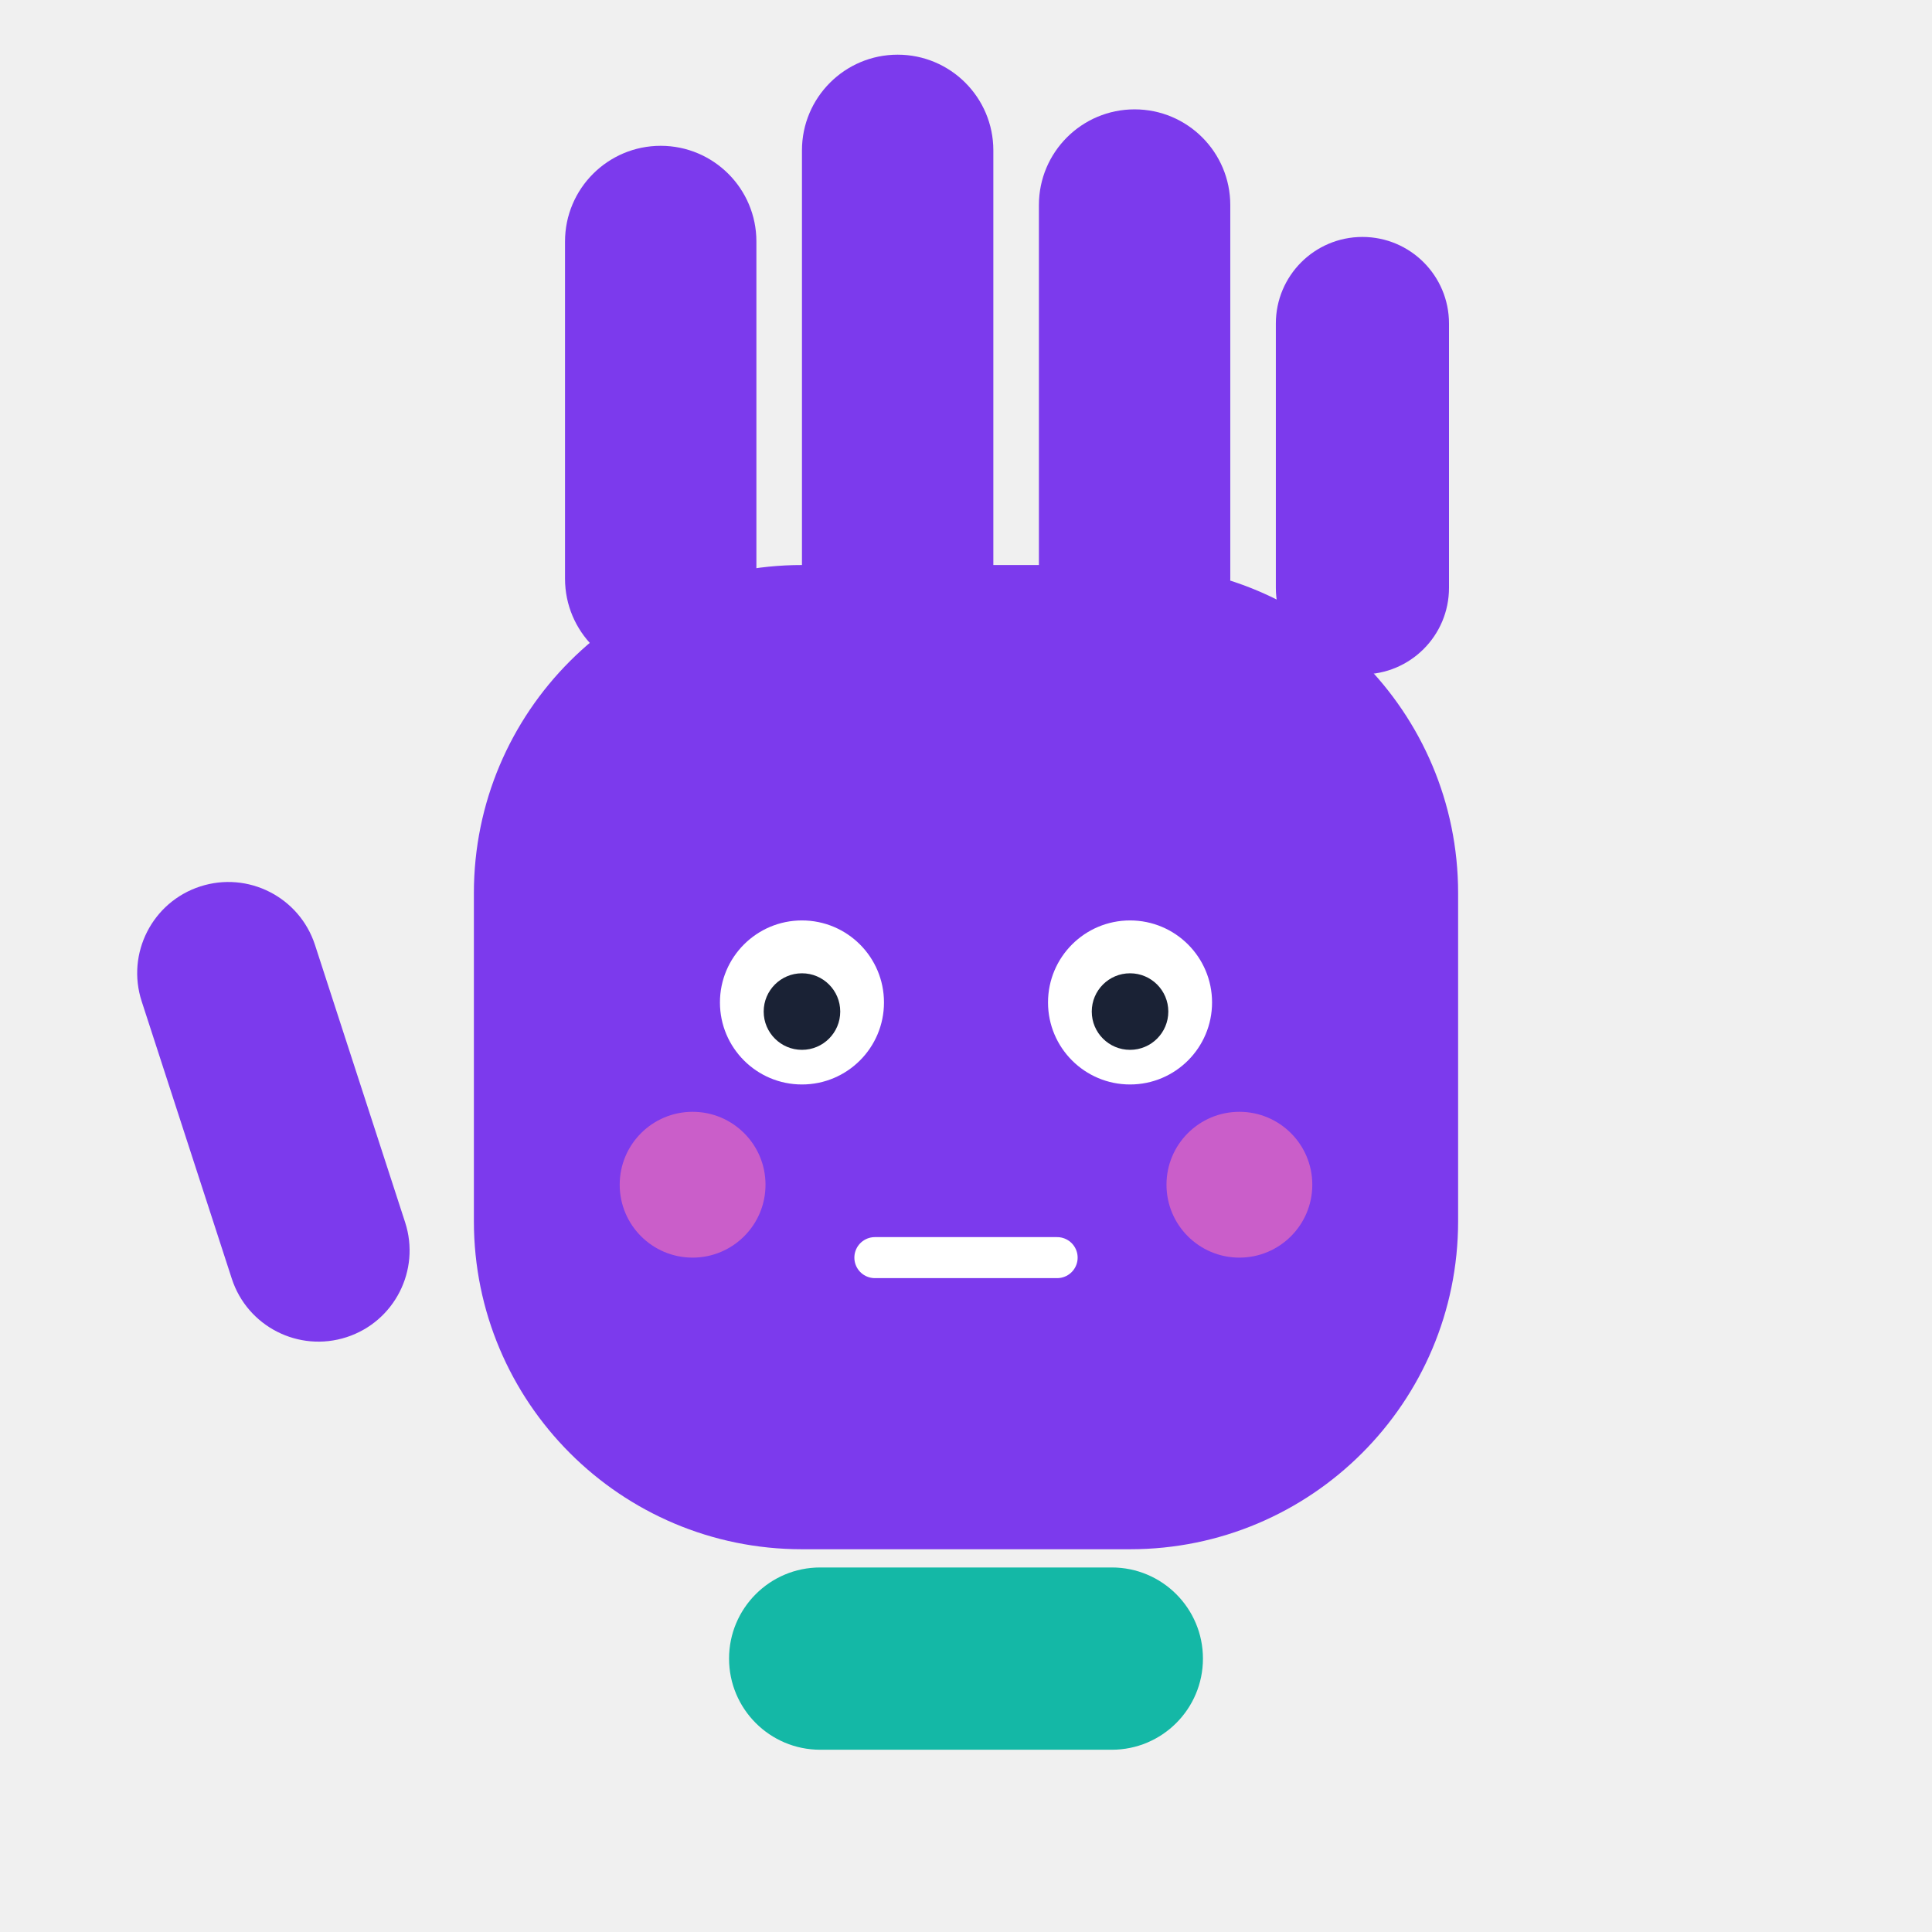
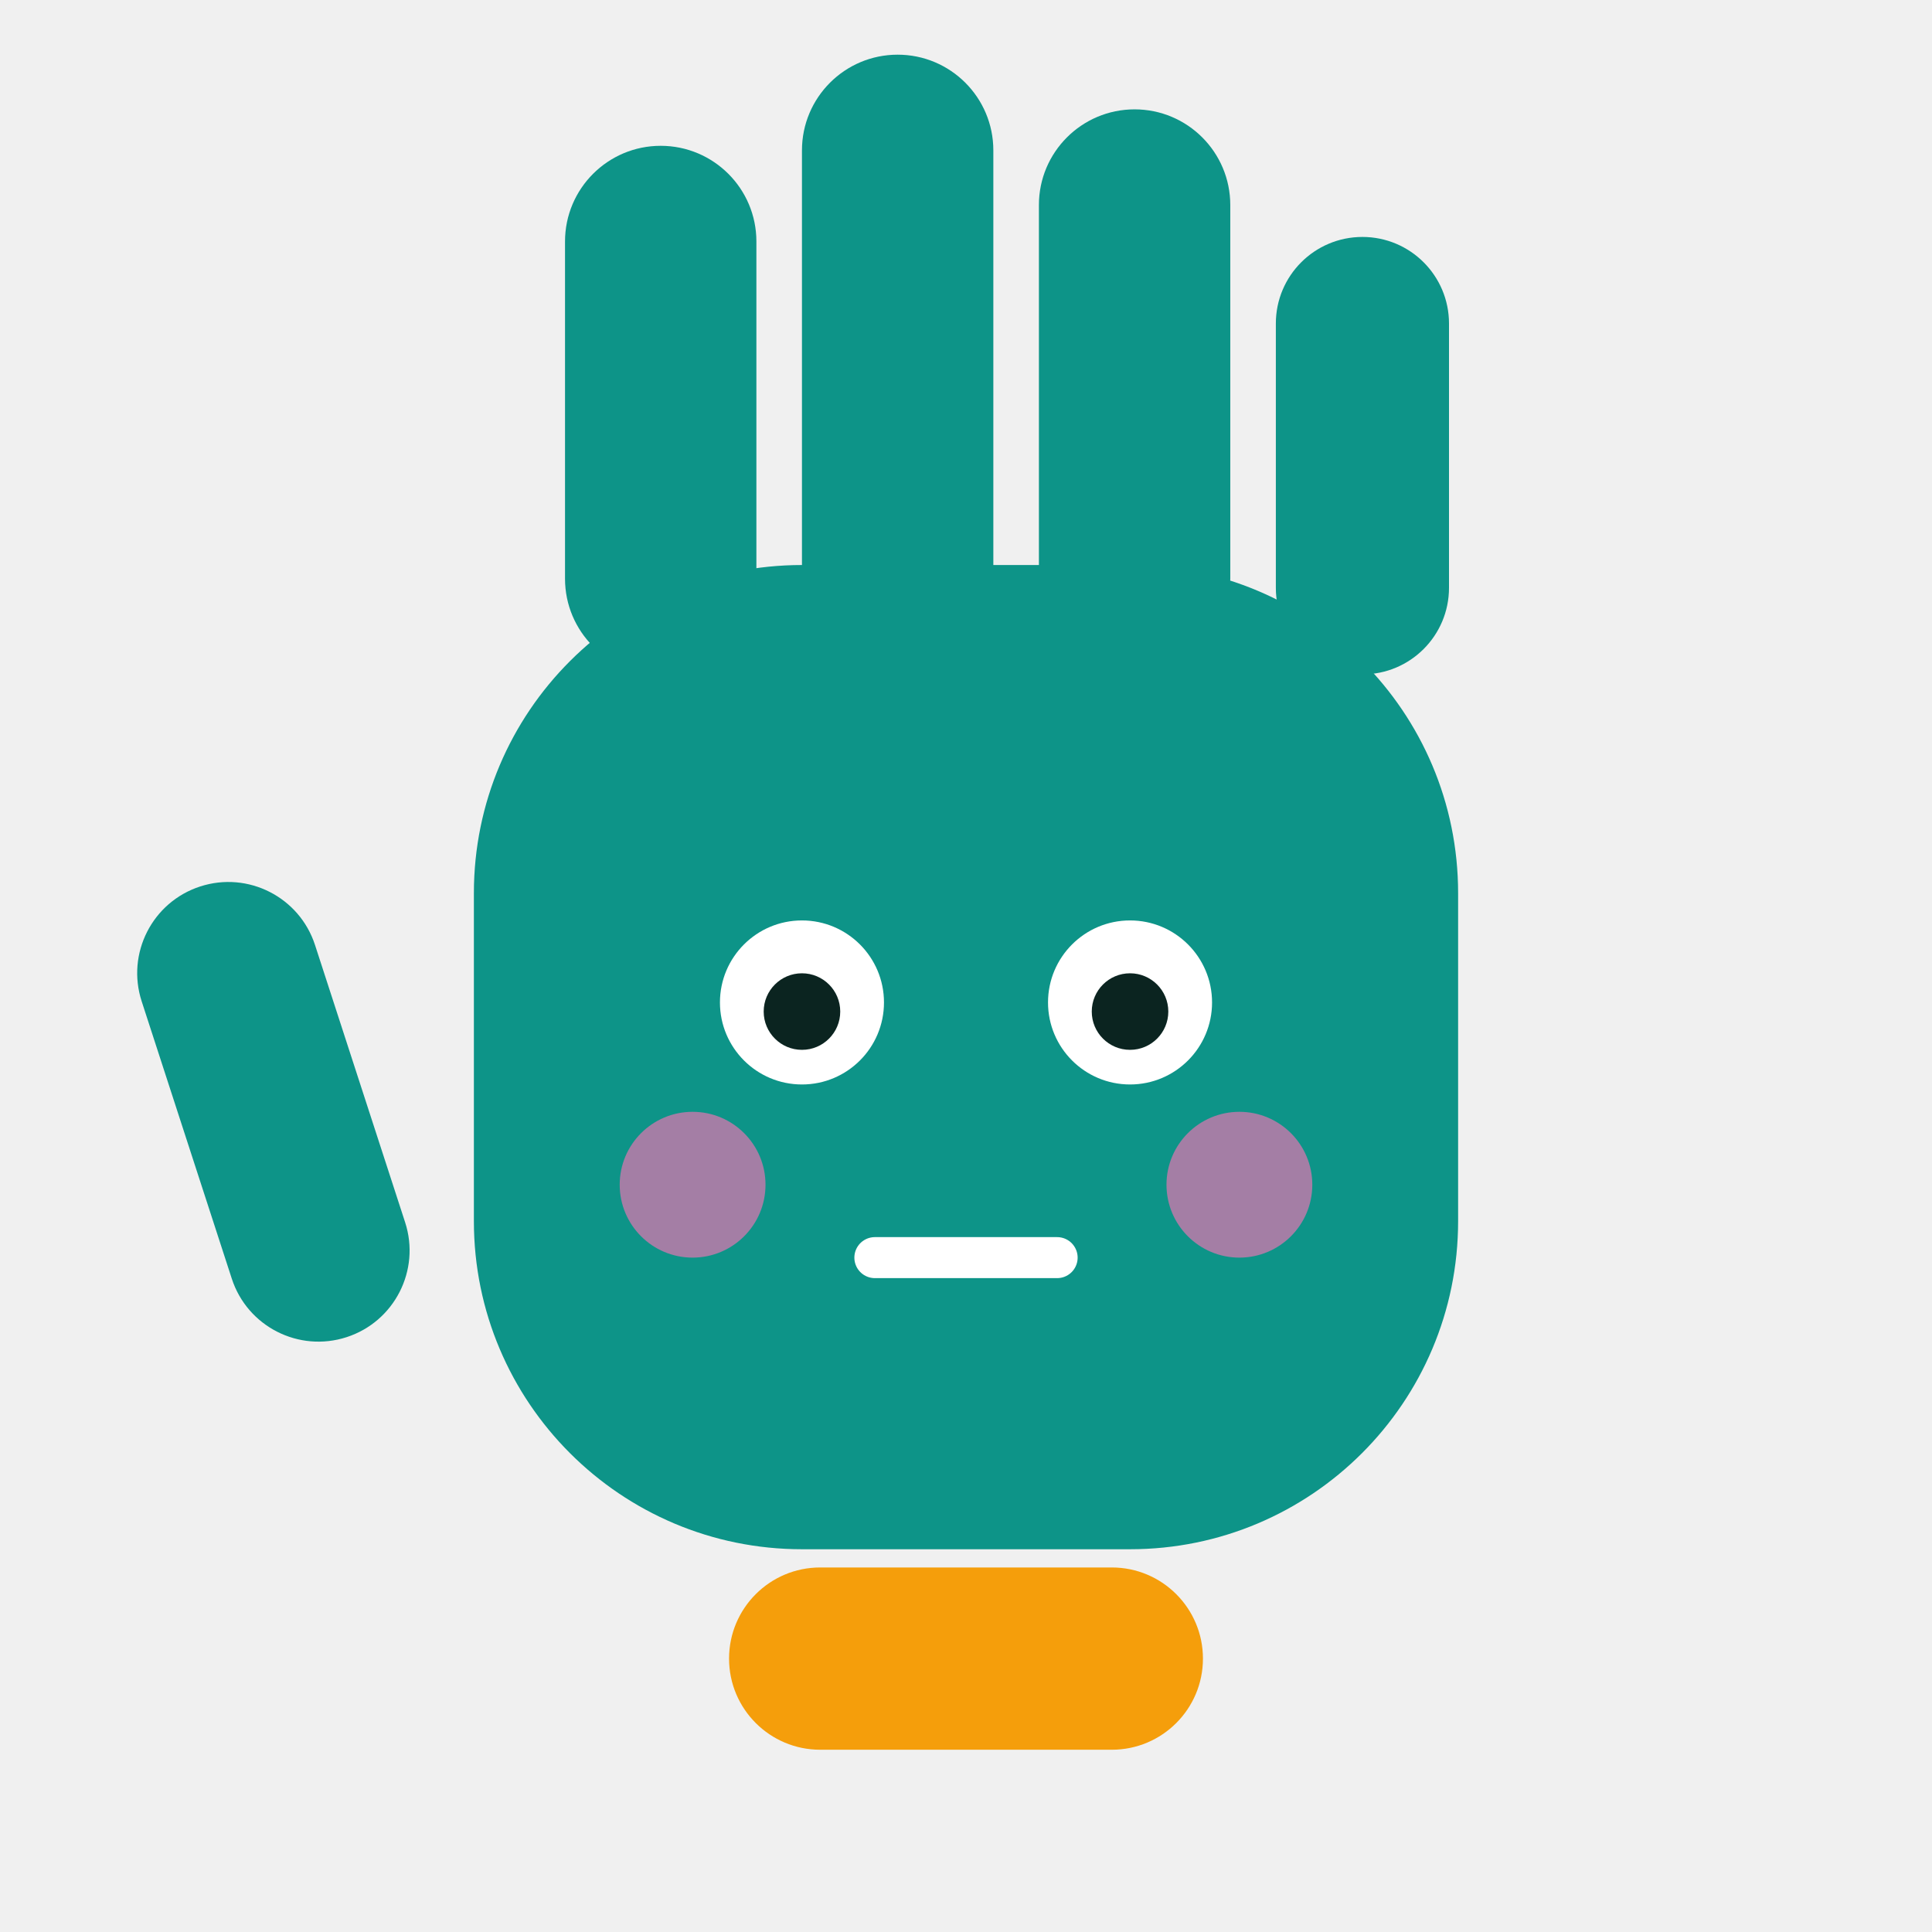
<svg xmlns="http://www.w3.org/2000/svg" viewBox="0 0 212 212" role="img" aria-label="Siggy the Signa mascot, neutral">
-   <rect x="62" y="16" width="21" height="58" rx="10.5" fill="#7C3AED" />
-   <rect x="88" y="6" width="21" height="68" rx="10.5" fill="#7C3AED" />
-   <rect x="114" y="12" width="21" height="62" rx="10.5" fill="#7C3AED" />
-   <rect x="140" y="26" width="19" height="48" rx="9.5" fill="#7C3AED" />
-   <rect x="20" y="96" width="20" height="52" rx="10" fill="#7C3AED" transform="rotate(-18 30 122)" />
-   <rect x="52" y="62" width="108" height="108" rx="36" fill="#7C3AED" />
+   <rect x="62" y="16" width="21" height="58" rx="10.5" fill="#0D9488" />
+   <rect x="88" y="6" width="21" height="68" rx="10.5" fill="#0D9488" />
+   <rect x="114" y="12" width="21" height="62" rx="10.5" fill="#0D9488" />
+   <rect x="140" y="26" width="19" height="48" rx="9.5" fill="#0D9488" />
+   <rect x="20" y="96" width="20" height="52" rx="10" fill="#0D9488" transform="rotate(-18 30 122)" />
+   <rect x="52" y="62" width="108" height="108" rx="36" fill="#0D9488" />
  <g transform="translate(0 2)">
    <circle cx="76" cy="128" r="8" fill="#F472B6" fill-opacity="0.65" />
    <circle cx="136" cy="128" r="8" fill="#F472B6" fill-opacity="0.65" />
    <circle cx="88" cy="108" r="9" fill="#fff" />
    <circle cx="124" cy="108" r="9" fill="#fff" />
-     <circle cx="88" cy="109" r="4.2" fill="#1A2235" />
-     <circle cx="124" cy="109" r="4.2" fill="#1A2235" />
+     <circle cx="88" cy="109" r="4.2" fill="#0B2420" />
+     <circle cx="124" cy="109" r="4.2" fill="#0B2420" />
    <path d="M 96 136 L 116 136" stroke="#fff" stroke-width="4.5" stroke-linecap="round" />
  </g>
-   <rect x="80" y="172" width="52" height="20" rx="10" fill="#14B8A6" />
+   <rect x="80" y="172" width="52" height="20" rx="10" fill="#F59E0B" />
</svg>
